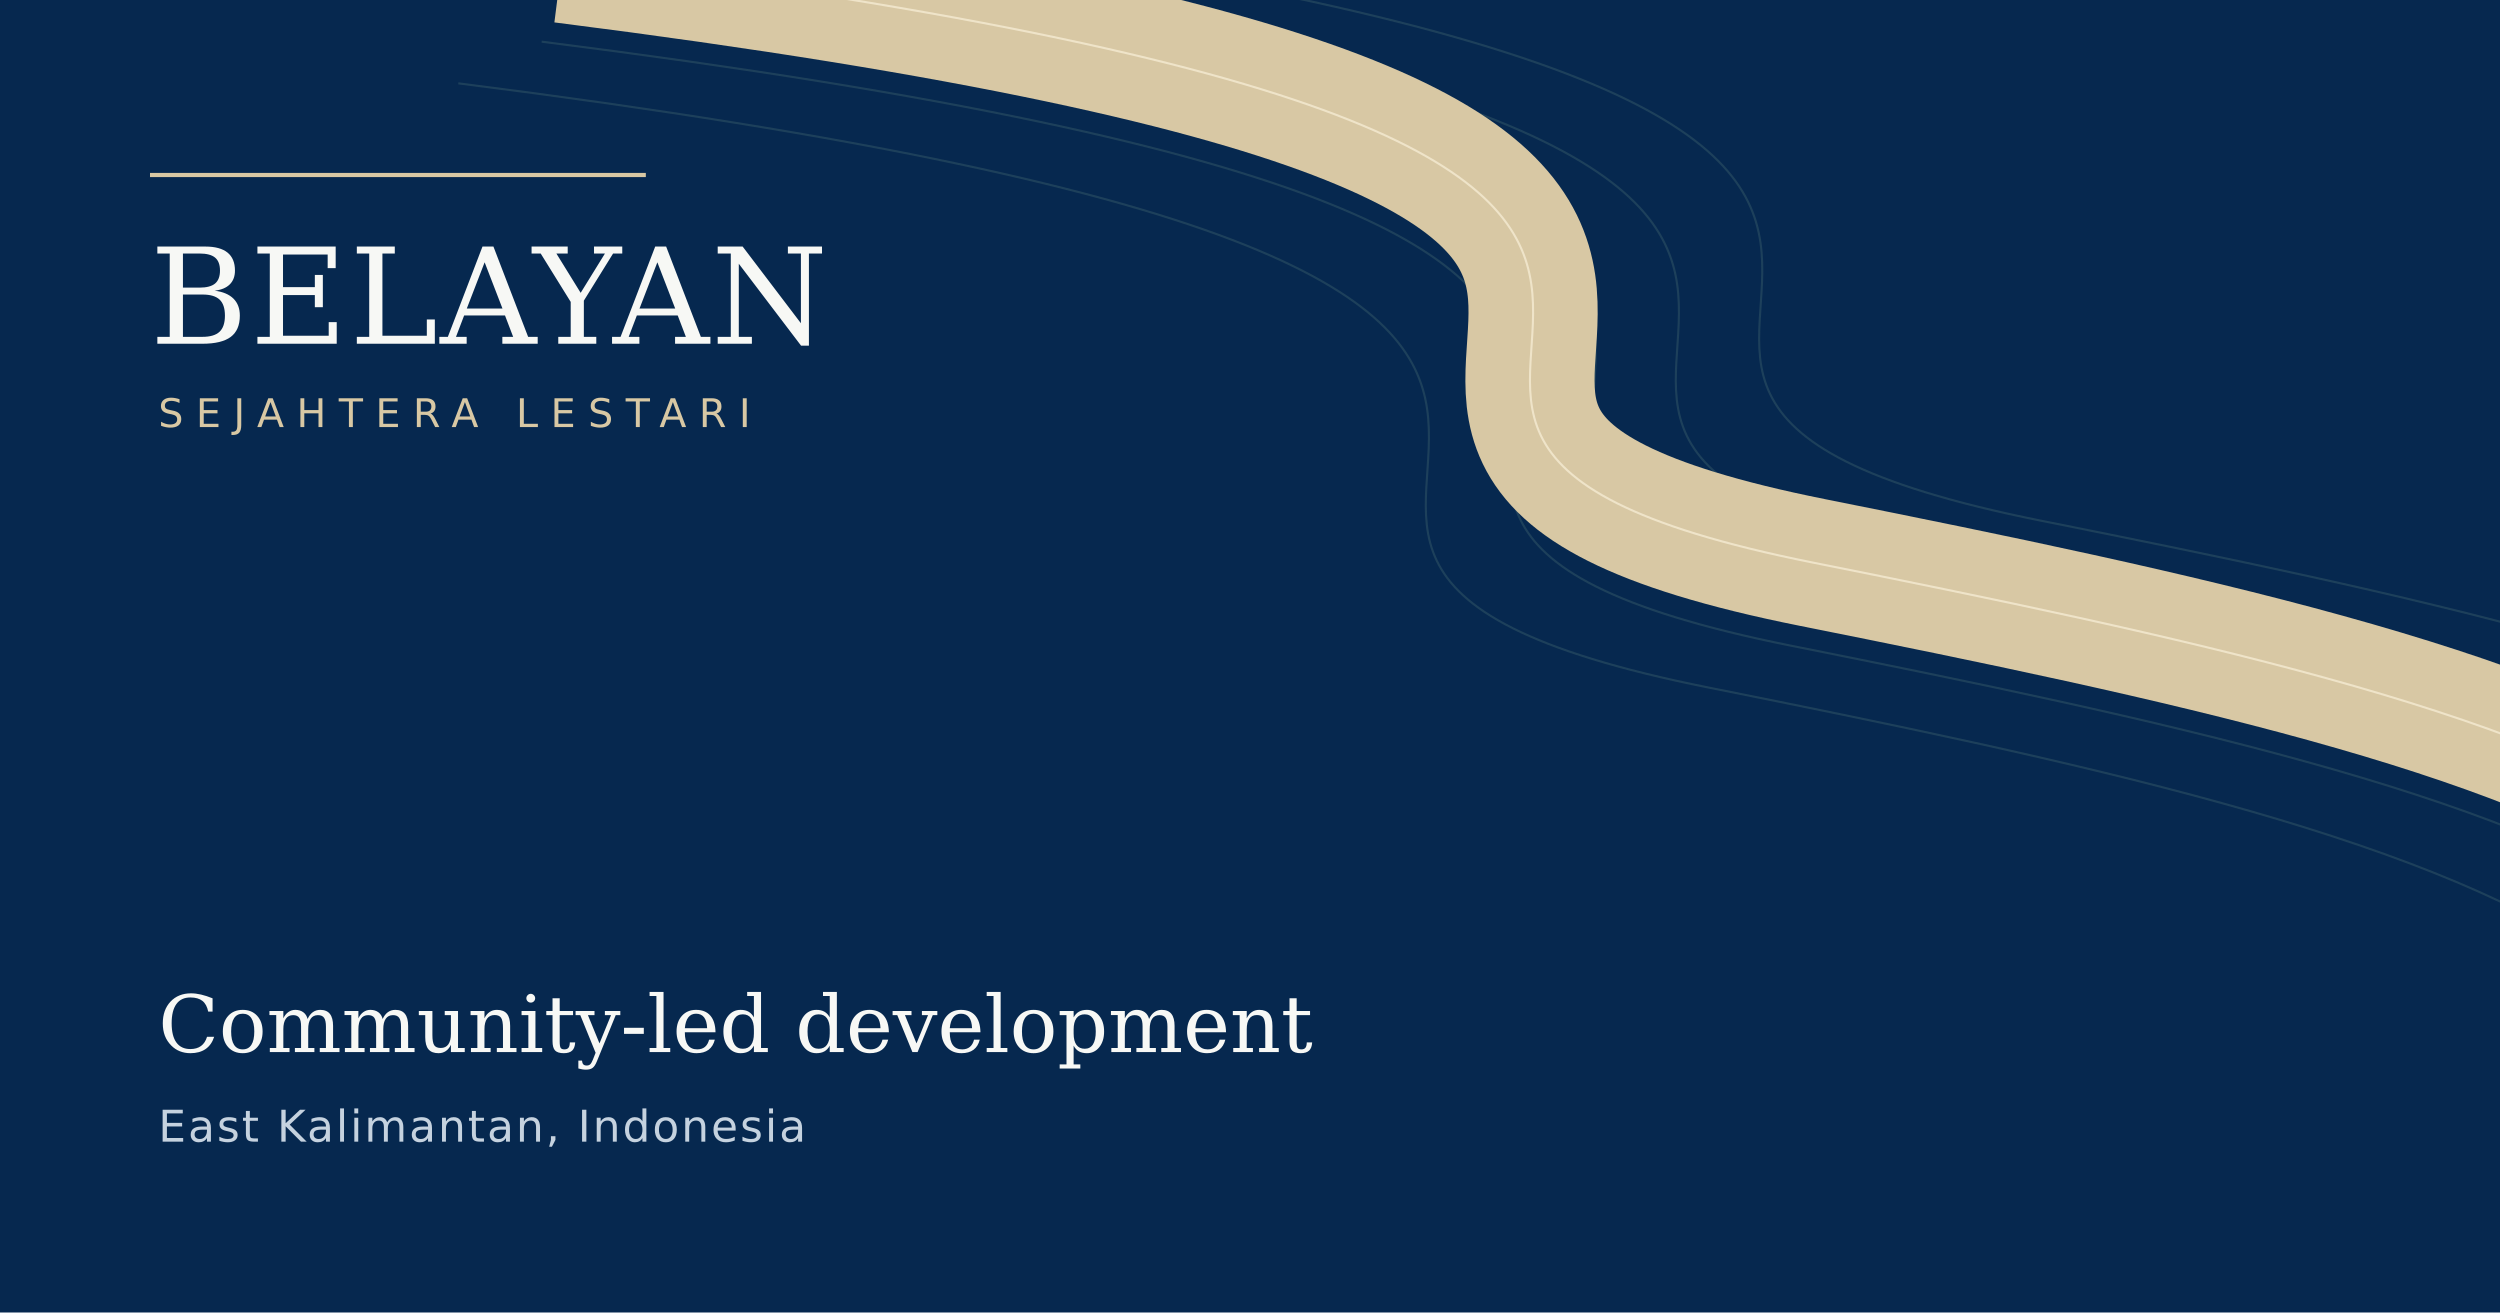
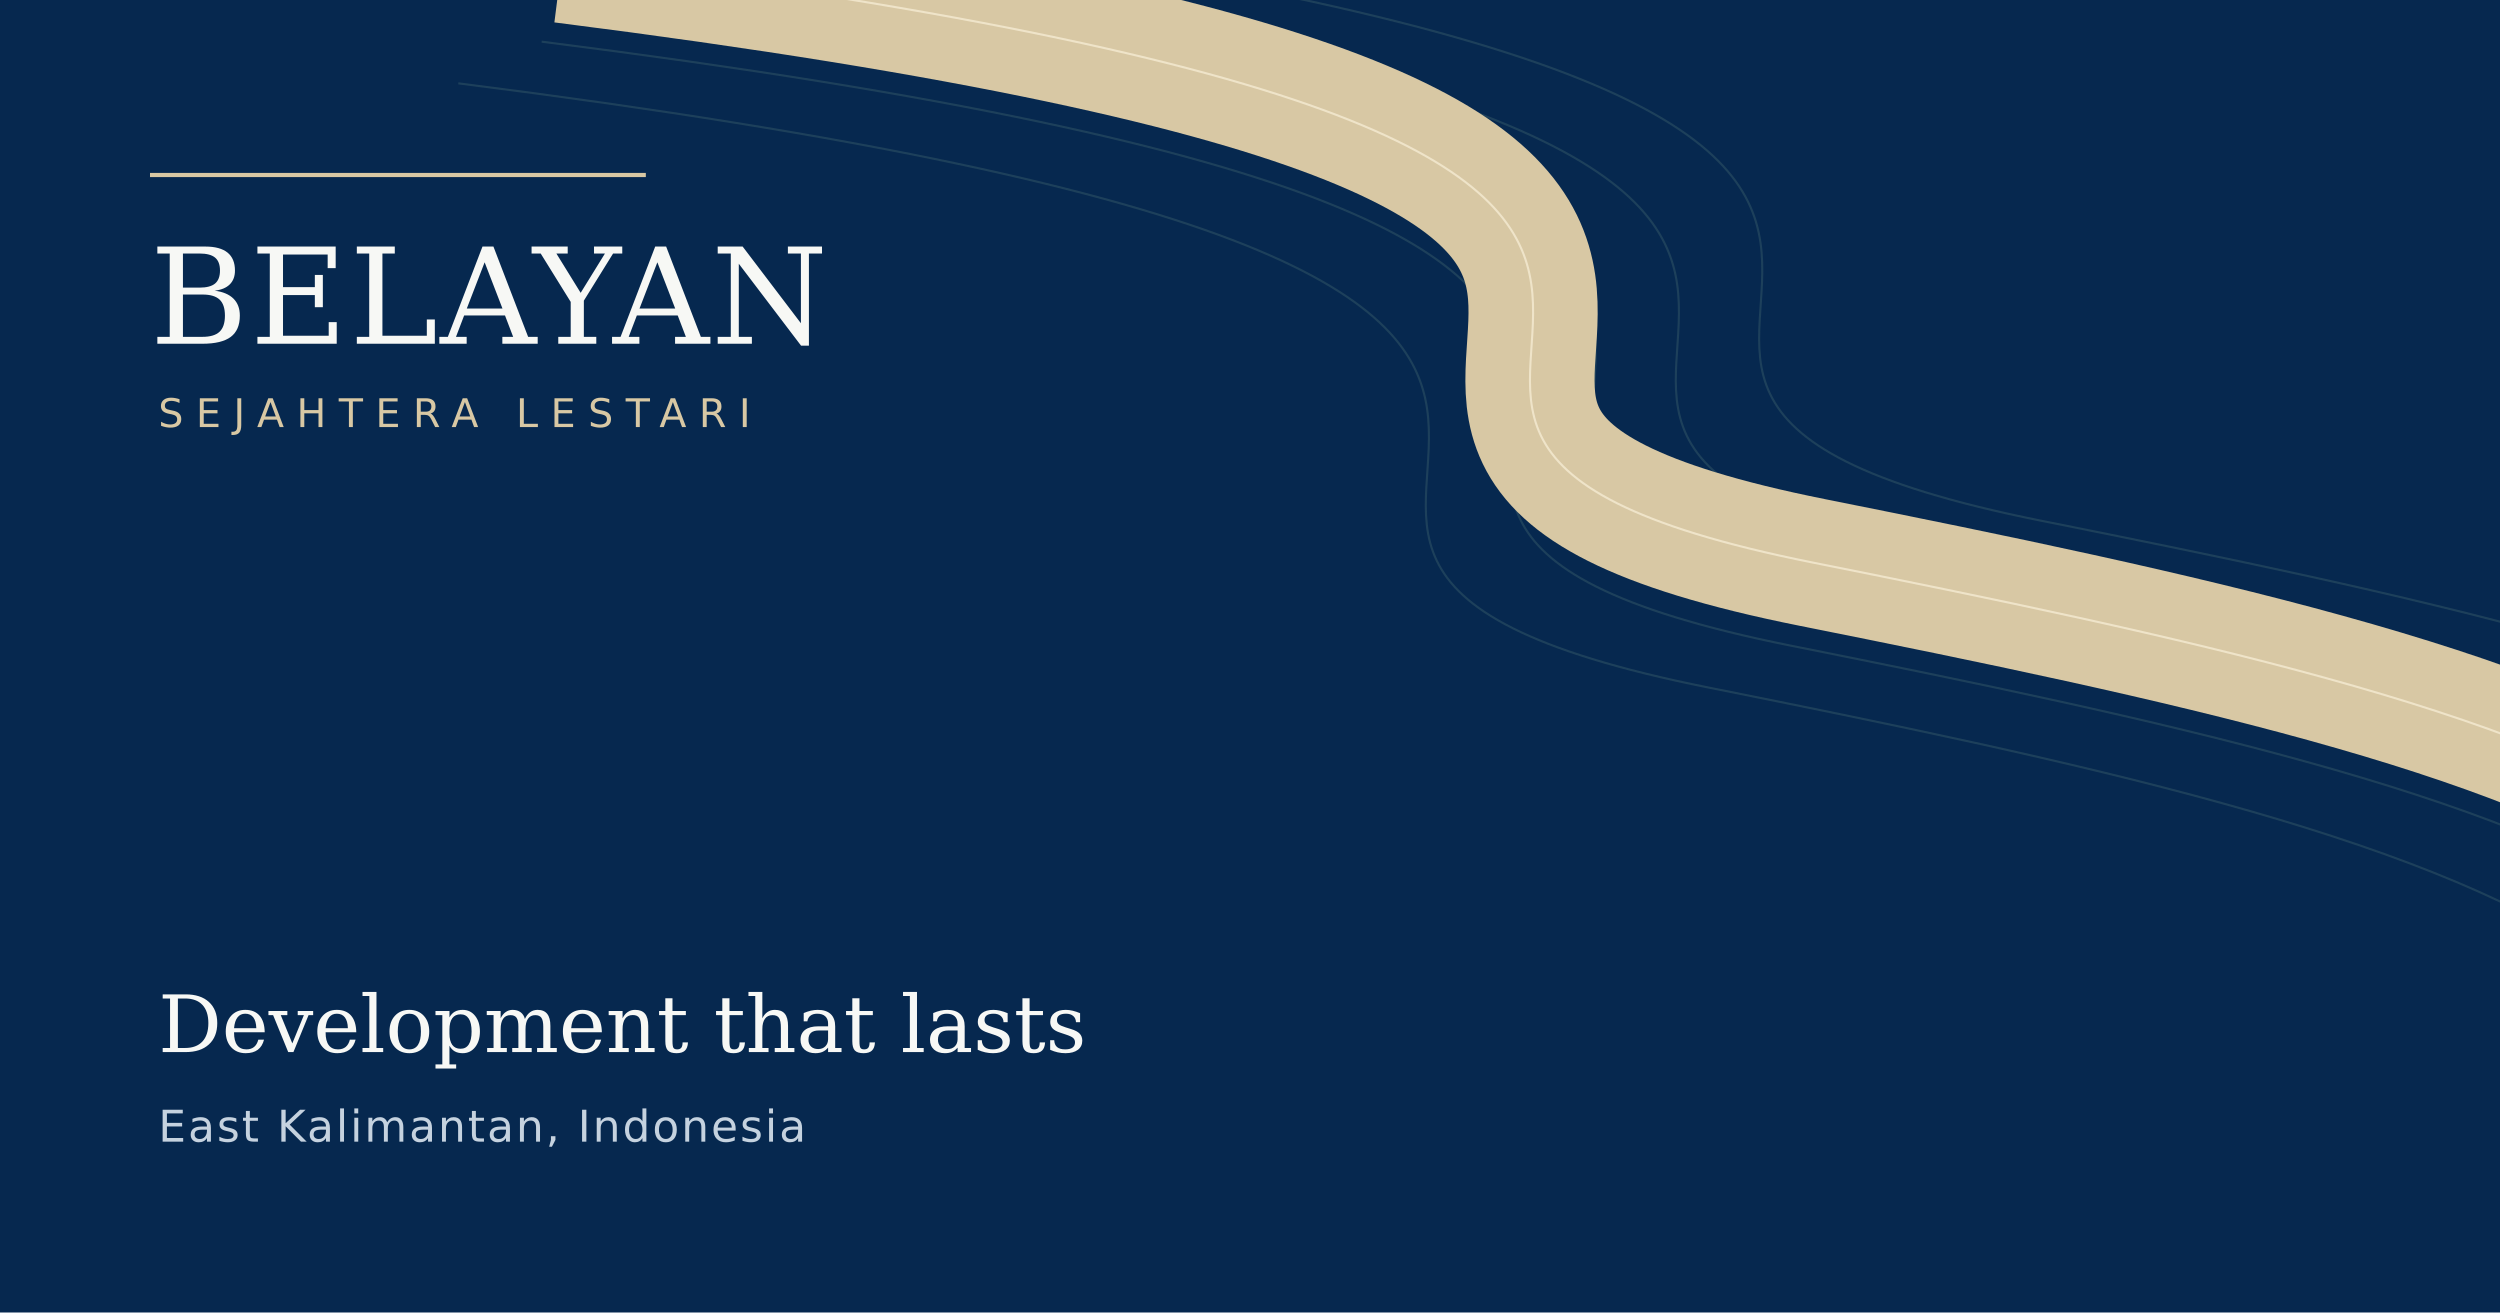
<svg xmlns="http://www.w3.org/2000/svg" width="1200" height="630" viewBox="0 0 1200 630" fill="none">
  <rect width="1200" height="630" fill="#06284F" />
  <g opacity=".32" stroke="#507576" stroke-width="1">
    <path d="M220 40C1010 140 470 260 820 330S1480 470 1200 730" />
    <path d="M260 20C1050 120 510 240 860 310S1520 450 1240 710" />
    <path d="M300 0C1090 100 550 220 900 290S1560 430 1280 690" />
    <path d="M340 -20C1130 80 590 200 940 270S1600 410 1320 670" />
    <path d="M380 -40C1170 60 630 180 980 250S1640 390 1360 650" />
  </g>
  <path d="M270 -20C1060 80 520 200 870 270S1530 410 1250 670" stroke="#D8C8A4" stroke-width="62" />
  <path d="M270 -20C1060 80 520 200 870 270S1530 410 1250 670" stroke="#EFE4C9" stroke-width="1" />
  <path d="M72 84H310" stroke="#D8C8A4" stroke-width="2" />
  <text x="72" y="165" fill="#F7F8F5" font-family="DejaVu Serif, serif" font-size="64" letter-spacing="1">BELAYAN</text>
  <text x="76" y="205" fill="#D8C8A4" font-family="DejaVu Sans, sans-serif" font-size="19" letter-spacing="6">SEJAHTERA LESTARI</text>
-   <text x="76" y="505" fill="#F7F8F5" font-family="DejaVu Serif, serif" font-size="38">Community-led development</text>
+   <text x="76" y="505" fill="#F7F8F5" font-family="DejaVu Serif, serif" font-size="38">Development that lasts</text>
  <text x="76" y="548" fill="#C5D2DF" font-family="DejaVu Sans, sans-serif" font-size="21" letter-spacing="1">East Kalimantan, Indonesia</text>
</svg>
